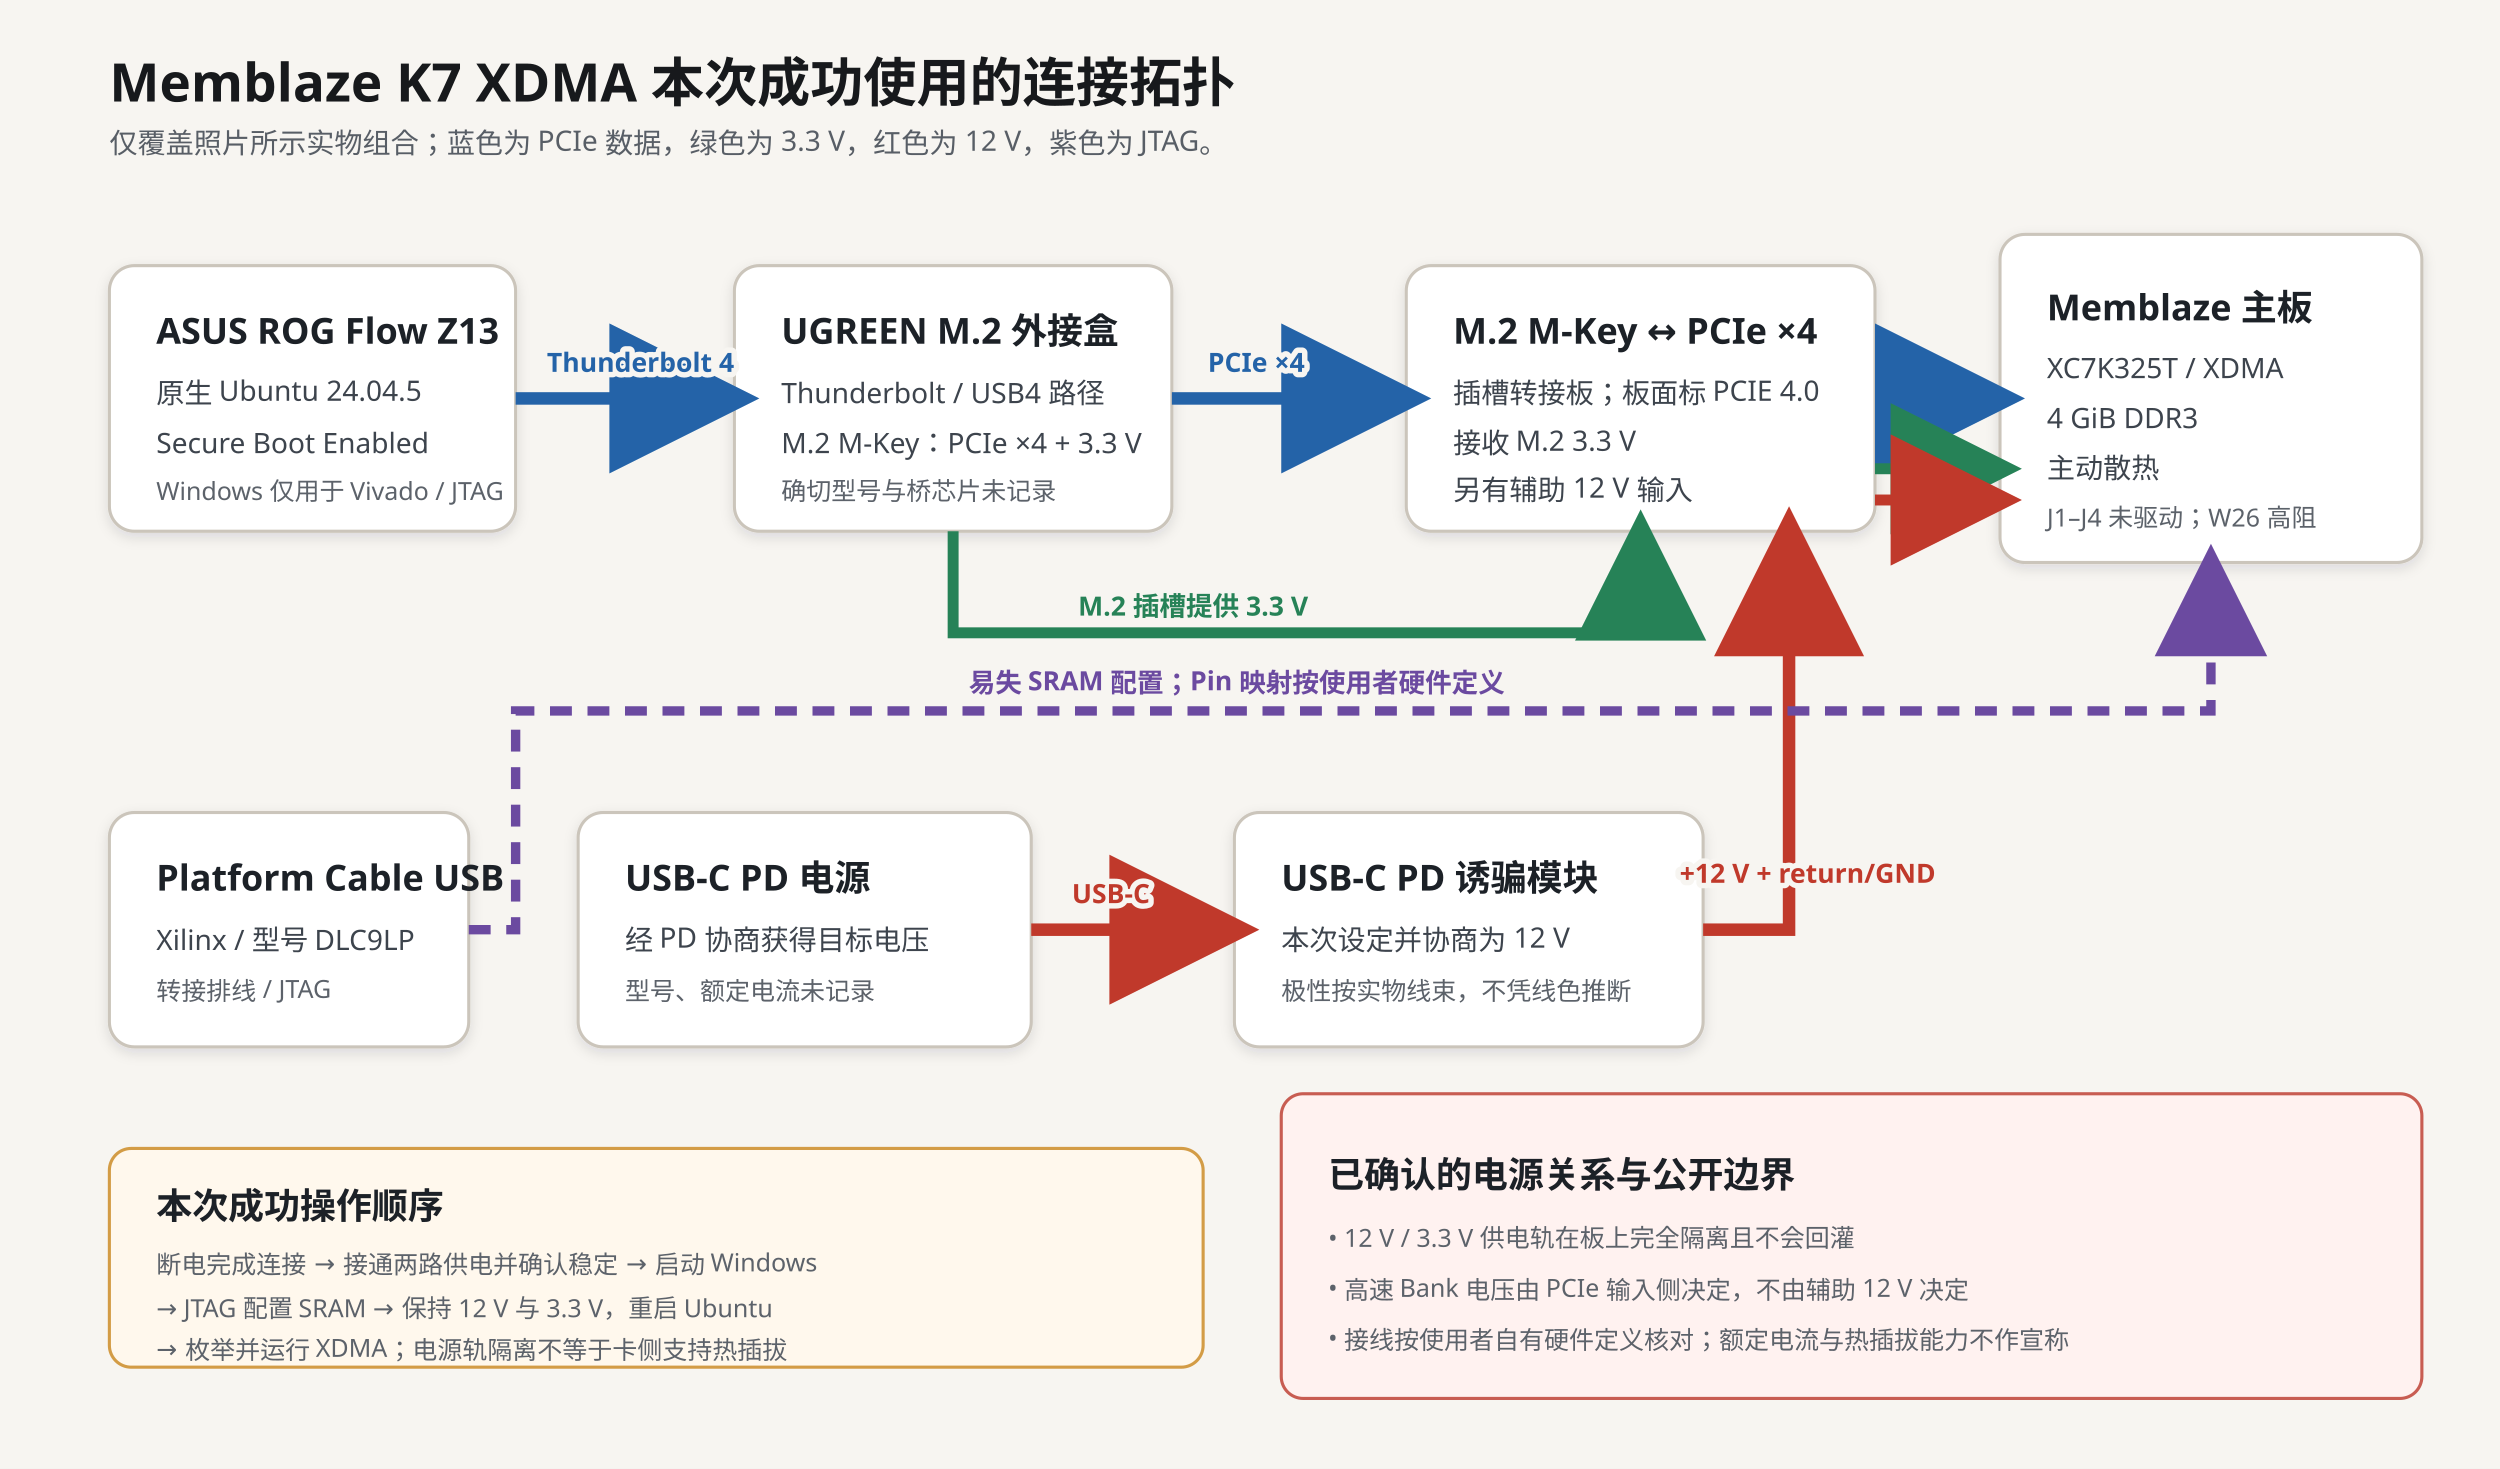
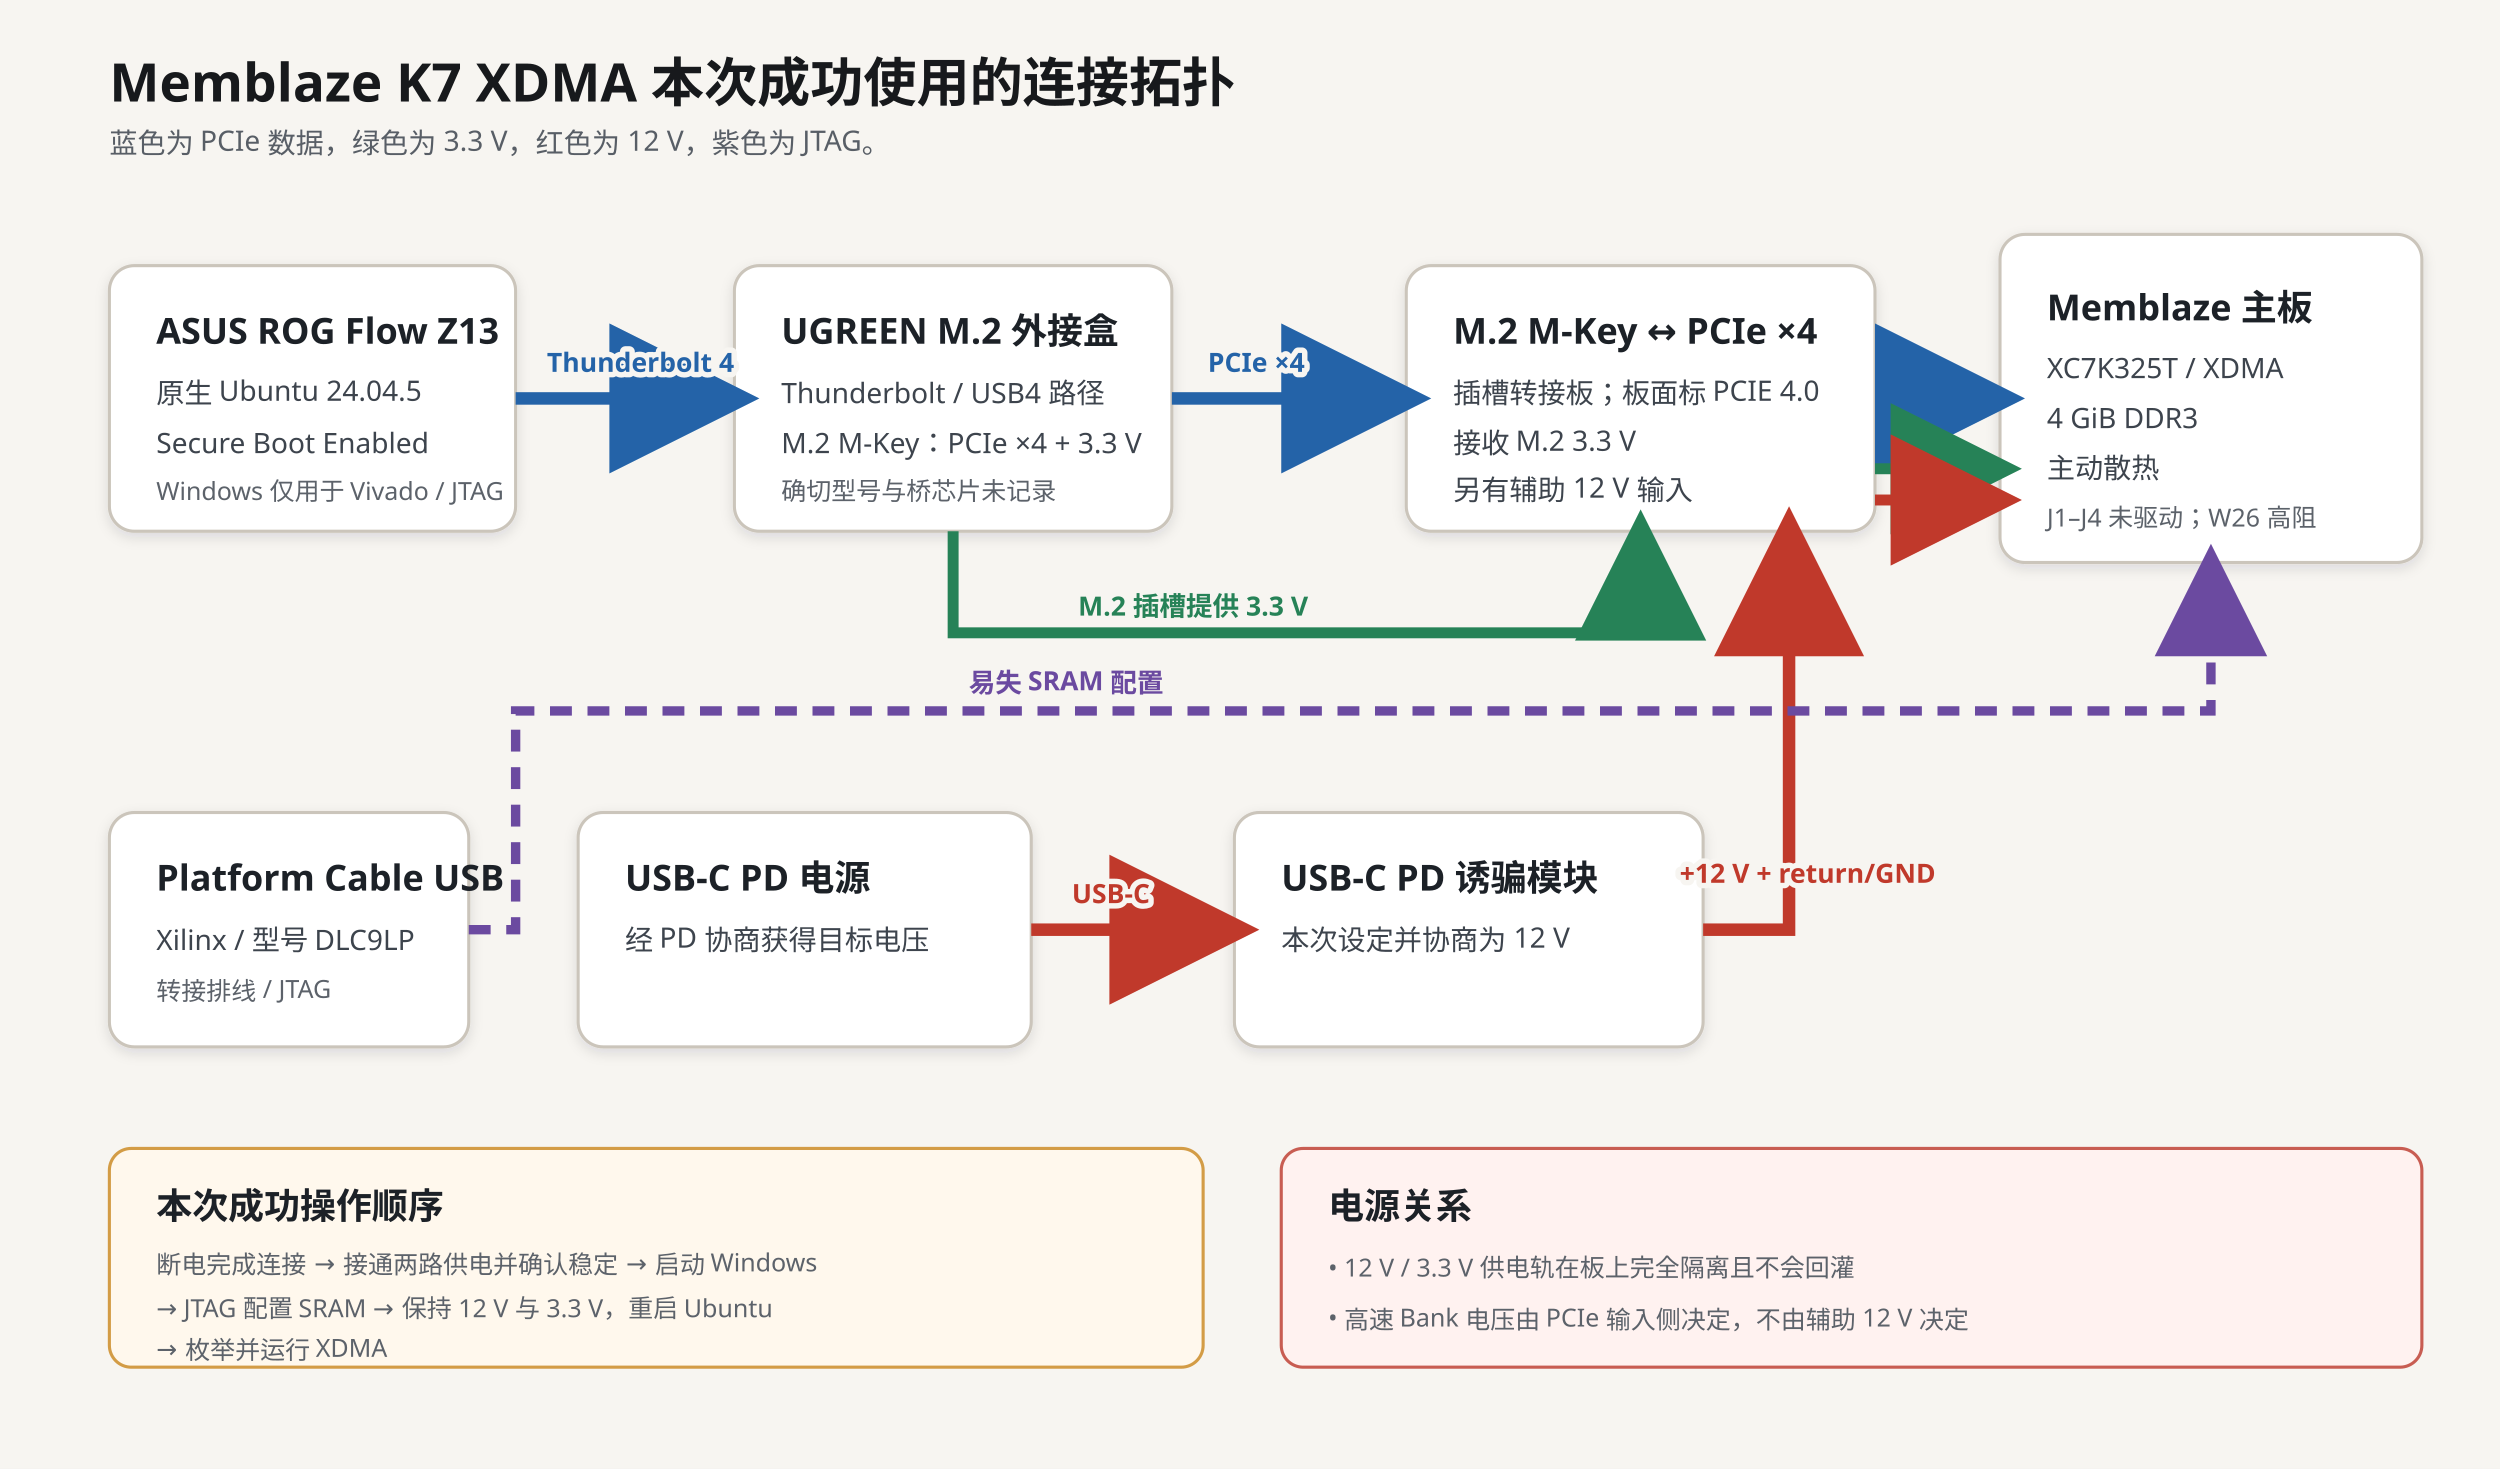
<svg xmlns="http://www.w3.org/2000/svg" width="1600" height="940" viewBox="0 0 1600 940" role="img" aria-labelledby="title desc">
  <defs>
    <marker id="arrow-blue" markerWidth="12" markerHeight="12" refX="10" refY="6" orient="auto">
      <path d="M0,0 L12,6 L0,12 Z" fill="#2463a8" />
    </marker>
    <marker id="arrow-red" markerWidth="12" markerHeight="12" refX="10" refY="6" orient="auto">
      <path d="M0,0 L12,6 L0,12 Z" fill="#c0392b" />
    </marker>
    <marker id="arrow-green" markerWidth="12" markerHeight="12" refX="10" refY="6" orient="auto">
      <path d="M0,0 L12,6 L0,12 Z" fill="#268257" />
    </marker>
    <marker id="arrow-purple" markerWidth="12" markerHeight="12" refX="10" refY="6" orient="auto">
      <path d="M0,0 L12,6 L0,12 Z" fill="#6b4aa0" />
    </marker>
    <filter id="shadow" x="-10%" y="-10%" width="120%" height="130%">
      <feDropShadow dx="0" dy="3" stdDeviation="4" flood-color="#17202a" flood-opacity="0.12" />
    </filter>
    <style>
      .bg { fill: #f7f5f1; }
      .box { fill: #ffffff; stroke: #cbc5bb; stroke-width: 2; rx: 16; filter: url(#shadow); }
      .title { font: 700 34px "Segoe UI", "Noto Sans SC", sans-serif; fill: #17191c; }
      .subtitle { font: 18px "Segoe UI", "Noto Sans SC", sans-serif; fill: #585e66; }
      .name { font: 700 23px "Segoe UI", "Noto Sans SC", sans-serif; fill: #1c2127; }
      .text { font: 18px "Segoe UI", "Noto Sans SC", sans-serif; fill: #3d444d; }
      .small { font: 16px "Segoe UI", "Noto Sans SC", sans-serif; fill: #5c626a; }
      .wire-label { font: 700 17px "Segoe UI", "Noto Sans SC", sans-serif; paint-order: stroke; stroke: #f7f5f1; stroke-width: 7; stroke-linejoin: round; }
      .note { fill: #fff8ed; stroke: #d39c46; stroke-width: 2; rx: 14; }
      .limit { fill: #fff2f0; stroke: #c85d52; stroke-width: 2; rx: 14; }
    </style>
  </defs>
  <rect class="bg" x="0" y="0" width="1600" height="940" />
  <text class="title" x="70" y="65">Memblaze K7 XDMA 本次成功使用的连接拓扑</text>
-   <text class="subtitle" x="70" y="98">仅覆盖照片所示实物组合；蓝色为 PCIe 数据，绿色为 3.3 V，红色为 12 V，紫色为 JTAG。</text>
+   <text class="subtitle" x="70" y="98">蓝色为 PCIe 数据，绿色为 3.3 V，红色为 12 V，紫色为 JTAG。</text>
  <rect class="box" x="70" y="170" width="260" height="170" />
  <text class="name" x="100" y="220">ASUS ROG Flow Z13</text>
  <text class="text" x="100" y="258">原生 Ubuntu 24.04.5</text>
  <text class="text" x="100" y="290">Secure Boot Enabled</text>
  <text class="small" x="100" y="320">Windows 仅用于 Vivado / JTAG</text>
  <rect class="box" x="470" y="170" width="280" height="170" />
  <text class="name" x="500" y="220">UGREEN M.2 外接盒</text>
  <text class="text" x="500" y="258">Thunderbolt / USB4 路径</text>
  <text class="text" x="500" y="290">M.2 M-Key：PCIe ×4 + 3.3 V</text>
  <text class="small" x="500" y="320">确切型号与桥芯片未记录</text>
  <rect class="box" x="900" y="170" width="300" height="170" />
  <text class="name" x="930" y="220">M.2 M-Key ↔ PCIe ×4</text>
  <text class="text" x="930" y="258">插槽转接板；板面标 PCIE 4.0</text>
  <text class="text" x="930" y="290">接收 M.2 3.3 V</text>
  <text class="text" x="930" y="320">另有辅助 12 V 输入</text>
  <rect class="box" x="1280" y="150" width="270" height="210" />
  <text class="name" x="1310" y="205">Memblaze 主板</text>
  <text class="text" x="1310" y="242">XC7K325T / XDMA</text>
  <text class="text" x="1310" y="274">4 GiB DDR3</text>
  <text class="text" x="1310" y="306">主动散热</text>
  <text class="small" x="1310" y="337">J1–J4 未驱动；W26 高阻</text>
  <path d="M330 255 H470" fill="none" stroke="#2463a8" stroke-width="8" marker-end="url(#arrow-blue)" />
  <text class="wire-label" x="350" y="238" fill="#2463a8">Thunderbolt 4</text>
  <path d="M750 255 H900" fill="none" stroke="#2463a8" stroke-width="8" marker-end="url(#arrow-blue)" />
  <text class="wire-label" x="773" y="238" fill="#2463a8">PCIe ×4</text>
  <path d="M1200 255 H1280" fill="none" stroke="#2463a8" stroke-width="8" marker-end="url(#arrow-blue)" />
  <path d="M610 340 V405 H1050 V340" fill="none" stroke="#268257" stroke-width="7" marker-end="url(#arrow-green)" />
  <text class="wire-label" x="690" y="394" fill="#268257">M.2 插槽提供 3.3 V</text>
  <path d="M1200 300 H1280" fill="none" stroke="#268257" stroke-width="7" marker-end="url(#arrow-green)" />
  <rect class="box" x="370" y="520" width="290" height="150" />
  <text class="name" x="400" y="570">USB-C PD 电源</text>
  <text class="text" x="400" y="608">经 PD 协商获得目标电压</text>
-   <text class="small" x="400" y="640">型号、额定电流未记录</text>
  <rect class="box" x="790" y="520" width="300" height="150" />
  <text class="name" x="820" y="570">USB-C PD 诱骗模块</text>
  <text class="text" x="820" y="608">本次设定并协商为 12 V</text>
-   <text class="small" x="820" y="640">极性按实物线束，不凭线色推断</text>
  <path d="M660 595 H790" fill="none" stroke="#c0392b" stroke-width="8" marker-end="url(#arrow-red)" />
  <text class="wire-label" x="686" y="578" fill="#c0392b">USB-C</text>
  <path d="M1090 595 H1145 V340" fill="none" stroke="#c0392b" stroke-width="8" marker-end="url(#arrow-red)" />
  <text class="wire-label" x="1075" y="565" fill="#c0392b">+12 V + return/GND</text>
  <path d="M1200 320 H1280" fill="none" stroke="#c0392b" stroke-width="7" marker-end="url(#arrow-red)" />
  <rect class="box" x="70" y="520" width="230" height="150" />
  <text class="name" x="100" y="570">Platform Cable USB</text>
  <text class="text" x="100" y="608">Xilinx / 型号 DLC9LP</text>
  <text class="small" x="100" y="640">转接排线 / JTAG</text>
  <path d="M300 595 H330 V455 H1415 V360" fill="none" stroke="#6b4aa0" stroke-width="6" stroke-dasharray="14 10" marker-end="url(#arrow-purple)" />
-   <text class="wire-label" x="620" y="443" fill="#6b4aa0">易失 SRAM 配置；Pin 映射按使用者硬件定义</text>
+   <text class="wire-label" x="620" y="443" fill="#6b4aa0">易失 SRAM 配置</text>
  <rect class="note" x="70" y="735" width="700" height="140" />
  <text class="name" x="100" y="780">本次成功操作顺序</text>
  <text class="small" x="100" y="815">断电完成连接 → 接通两路供电并确认稳定 → 启动 Windows</text>
  <text class="small" x="100" y="843">→ JTAG 配置 SRAM → 保持 12 V 与 3.3 V，重启 Ubuntu</text>
-   <text class="small" x="100" y="869">→ 枚举并运行 XDMA；电源轨隔离不等于卡侧支持热插拔</text>
-   <rect class="limit" x="820" y="700" width="730" height="195" />
-   <text class="name" x="850" y="760">已确认的电源关系与公开边界</text>
-   <text class="small" x="850" y="798">• 12 V / 3.3 V 供电轨在板上完全隔离且不会回灌</text>
-   <text class="small" x="850" y="830">• 高速 Bank 电压由 PCIe 输入侧决定，不由辅助 12 V 决定</text>
-   <text class="small" x="850" y="862">• 接线按使用者自有硬件定义核对；额定电流与热插拔能力不作宣称</text>
+   <text class="small" x="100" y="869">→ 枚举并运行 XDMA</text>
+   <rect class="limit" x="820" y="735" width="730" height="140" />
+   <text class="name" x="850" y="780">电源关系</text>
+   <text class="small" x="850" y="817">• 12 V / 3.3 V 供电轨在板上完全隔离且不会回灌</text>
+   <text class="small" x="850" y="849">• 高速 Bank 电压由 PCIe 输入侧决定，不由辅助 12 V 决定</text>
</svg>
